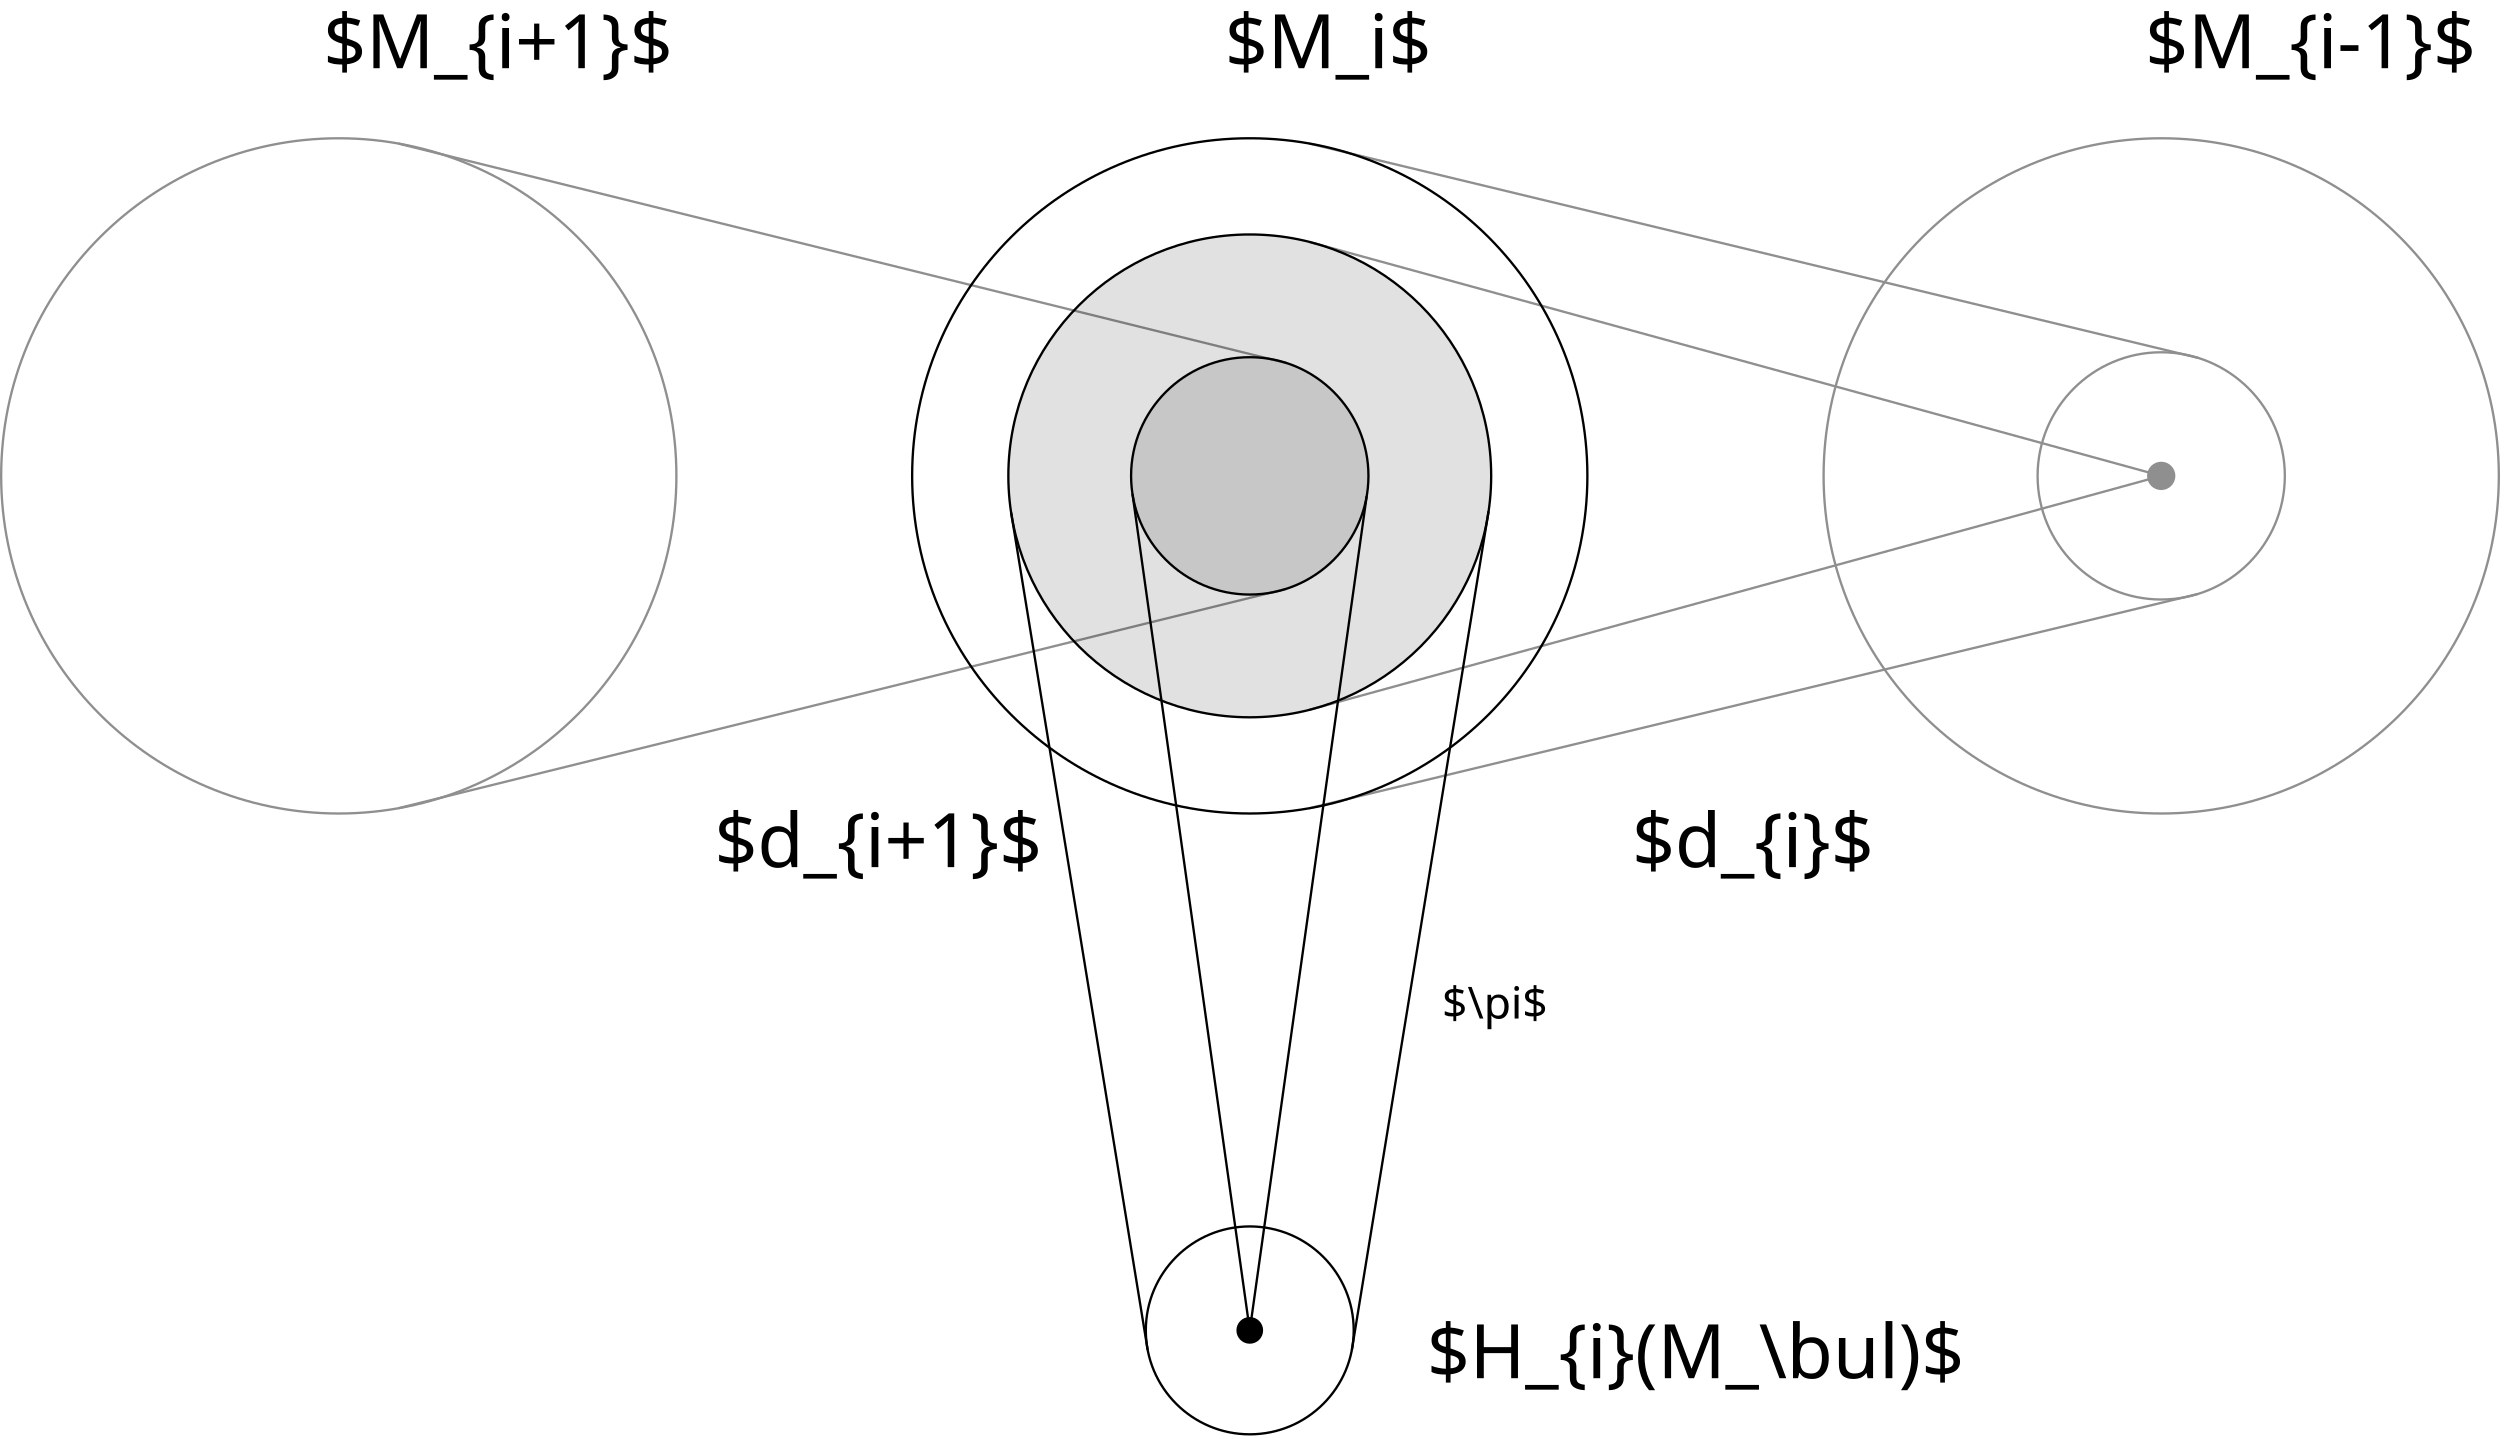
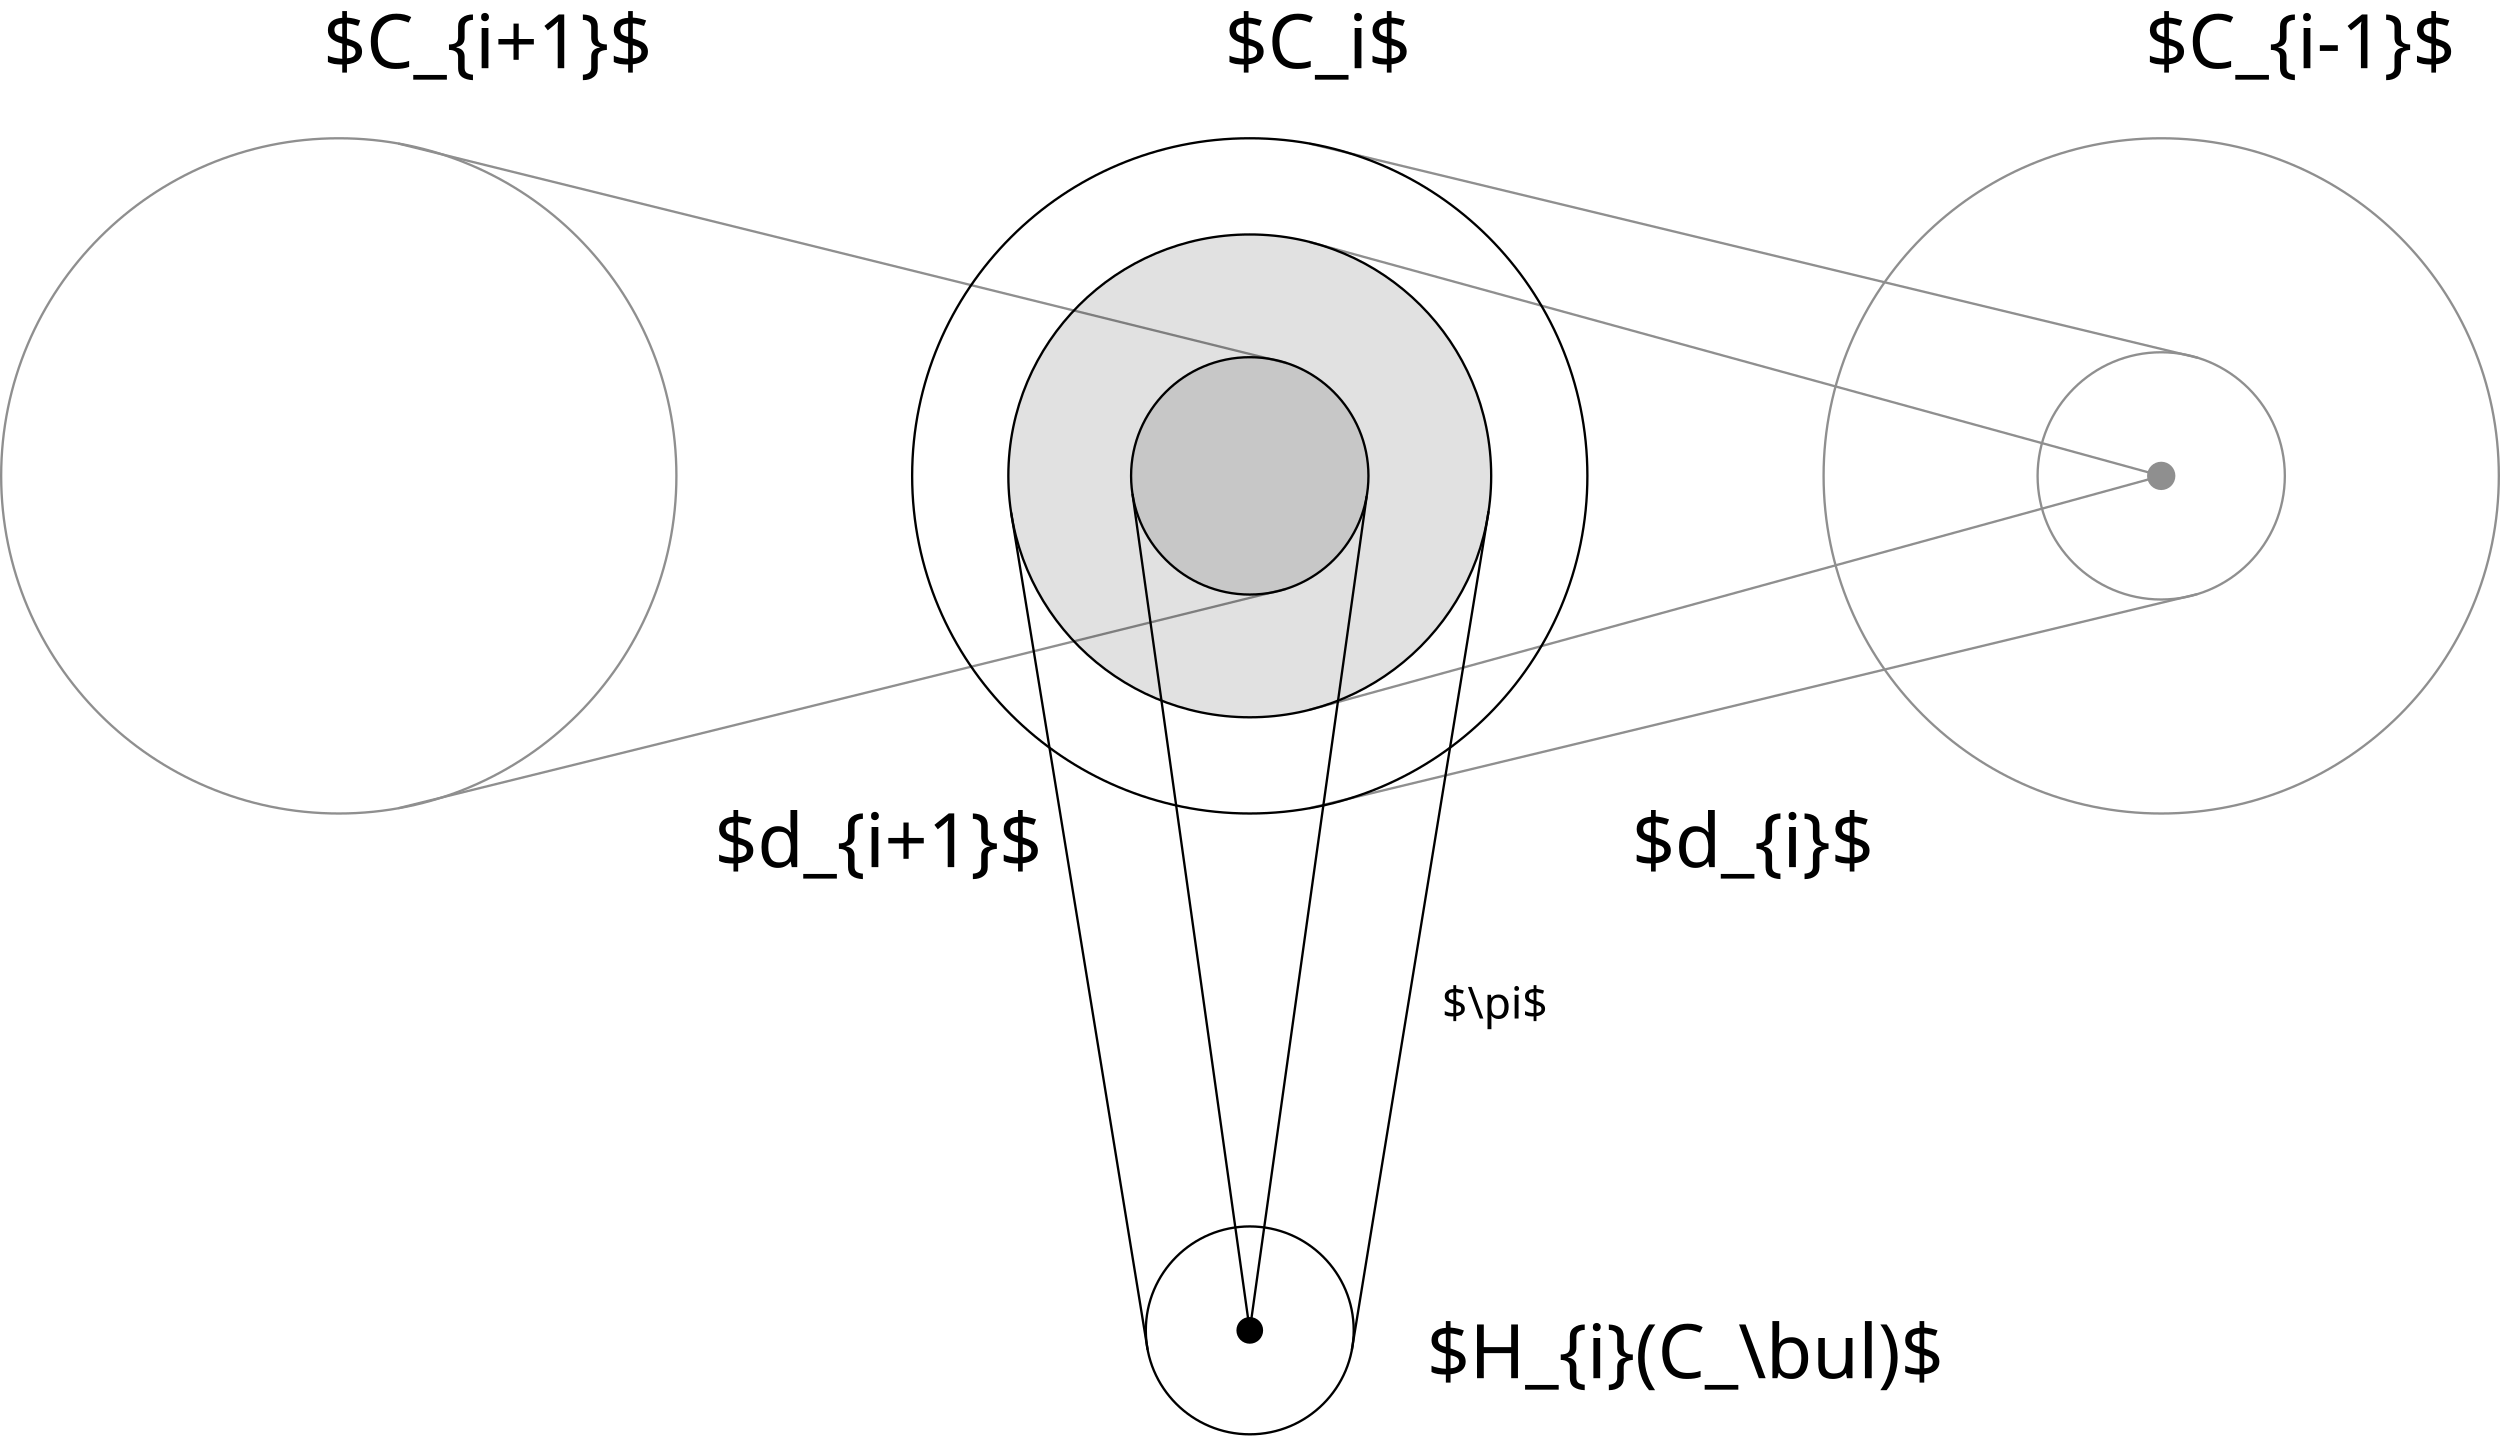
<svg xmlns="http://www.w3.org/2000/svg" width="149.793mm" height="86.01mm" viewBox="0 0 149.793 86.01" version="1.1" id="svg8">
  <defs id="defs2" />
  <g id="layer1" transform="translate(72.42448,-223.3956)">
    <circle r="20.229" cy="251.909" cx="2.458" id="circle1102" style="color:#000000;overflow:visible;opacity:1;vector-effect:none;fill:none;fill-opacity:1;stroke:#000000;stroke-width:0.14;stroke-linecap:butt;stroke-linejoin:round;stroke-miterlimit:4;stroke-dasharray:none;stroke-dashoffset:0;stroke-opacity:1;marker-start:none;marker-end:none" />
    <circle style="color:#000000;overflow:visible;opacity:1;vector-effect:none;fill:#000000;fill-opacity:0.12;stroke:#000000;stroke-width:0.14;stroke-linecap:butt;stroke-linejoin:round;stroke-miterlimit:4;stroke-dasharray:none;stroke-dashoffset:0;stroke-opacity:1;marker-start:none;marker-end:none" id="circle1108" cx="2.458" cy="251.909" r="14.465" />
    <circle r="7.111" cy="251.909" cx="2.458" id="circle1110" style="color:#000000;overflow:visible;opacity:1;vector-effect:none;fill:#000000;fill-opacity:0.12;stroke:#000000;stroke-width:0.14;stroke-linecap:butt;stroke-linejoin:round;stroke-miterlimit:4;stroke-dasharray:none;stroke-dashoffset:0;stroke-opacity:1;marker-start:none;marker-end:none" />
    <g id="g885" style="opacity:0.44" transform="translate(-81.1545,21.15949)">
      <circle r="20.229" cy="230.75" cx="29.029" id="path1100" style="color:#000000;overflow:visible;opacity:1;vector-effect:none;fill:none;fill-opacity:1;stroke:#000000;stroke-width:0.14;stroke-linecap:butt;stroke-linejoin:round;stroke-miterlimit:4;stroke-dasharray:none;stroke-dashoffset:0;stroke-opacity:1;marker-start:none;marker-end:none" />
      <path id="path1112" d="m 32.589,210.837 53.264,13.164" style="color:#000000;overflow:visible;opacity:1;vector-effect:none;fill:none;fill-opacity:1;stroke:#000000;stroke-width:0.14;stroke-linecap:butt;stroke-linejoin:round;stroke-miterlimit:4;stroke-dasharray:none;stroke-dashoffset:0;stroke-opacity:1;marker-start:none;marker-end:none" />
      <path style="color:#000000;overflow:visible;opacity:1;vector-effect:none;fill:none;fill-opacity:1;stroke:#000000;stroke-width:0.14;stroke-linecap:butt;stroke-linejoin:round;stroke-miterlimit:4;stroke-dasharray:none;stroke-dashoffset:0;stroke-opacity:1;marker-start:none;marker-end:none" d="M 85.773,237.524 32.589,250.663" id="path1114" />
    </g>
    <text id="text1132" xml:space="preserve" style="font-size:4.495px;font-family:'Iosevka Term';-inkscape-font-specification:'Iosevka Term, Normal';fill:#000000;fill-opacity:1;stroke:none;stroke-width:0.265" x="0.959" y="227.482">
-       <tspan id="tspan1130" x="0.959" y="227.482" style="stroke-width:0.265">$M_i$</tspan>
+       <tspan id="tspan1130" x="0.959" y="227.482" style="stroke-width:0.265">$C_i$</tspan>
    </text>
    <text y="227.482" x="-53.059" style="font-size:4.495px;font-family:'Iosevka Term';-inkscape-font-specification:'Iosevka Term, Normal';fill:#000000;fill-opacity:1;stroke:none;stroke-width:0.265" xml:space="preserve" id="text1146">
-       <tspan style="stroke-width:0.265" y="227.482" x="-53.059" id="tspan1144">$M_{i+1}$</tspan>
+       <tspan style="stroke-width:0.265" y="227.482" x="-53.059" id="tspan1144">$C_{i+1}$</tspan>
    </text>
    <text id="text1150" xml:space="preserve" style="font-size:4.495px;font-family:'Iosevka Term';-inkscape-font-specification:'Iosevka Term, Normal';fill:#000000;fill-opacity:1;stroke:none;stroke-width:0.265" x="-29.618" y="275.353">
      <tspan id="tspan1148" x="-29.618" y="275.353" style="stroke-width:0.265">$d_{i+1}$</tspan>
    </text>
    <text y="227.482" x="56.108" style="font-size:4.495px;font-family:'Iosevka Term';-inkscape-font-specification:'Iosevka Term, Normal';fill:#000000;fill-opacity:1;stroke:none;stroke-width:0.265" xml:space="preserve" id="text1164">
-       <tspan style="stroke-width:0.265" y="227.482" x="56.108" id="tspan1162">$M_{i-1}$</tspan>
+       <tspan style="stroke-width:0.265" y="227.482" x="56.108" id="tspan1162">$C_{i-1}$</tspan>
    </text>
    <text y="275.353" x="25.36" style="font-size:4.495px;font-family:'Iosevka Term';-inkscape-font-specification:'Iosevka Term, Normal';fill:#000000;fill-opacity:1;stroke:none;stroke-width:0.265" xml:space="preserve" id="text1180">
      <tspan style="stroke-width:0.265" y="275.353" x="25.36" id="tspan1178">$d_{i}$</tspan>
    </text>
    <g id="g894" style="opacity:0.44" transform="translate(-81.1545,21.15949)">
      <circle r="20.229" cy="230.75" cx="138.224" id="circle1104" style="color:#000000;overflow:visible;opacity:1;vector-effect:none;fill:none;fill-opacity:1;stroke:#000000;stroke-width:0.14;stroke-linecap:butt;stroke-linejoin:round;stroke-miterlimit:4;stroke-dasharray:none;stroke-dashoffset:0;stroke-opacity:1;marker-start:none;marker-end:none" />
      <circle r="0.849" cy="230.75" cx="138.224" style="fill:#000000;stroke:none;stroke-width:1" id="path1170" />
      <circle r="7.407" cy="230.75" cx="138.224" id="circle1172" style="color:#000000;overflow:visible;opacity:1;vector-effect:none;fill:none;fill-opacity:1;stroke:#000000;stroke-width:0.14;stroke-linecap:butt;stroke-linejoin:round;stroke-miterlimit:4;stroke-dasharray:none;stroke-dashoffset:0;stroke-opacity:1;marker-start:none;marker-end:none" />
      <path style="color:#000000;overflow:visible;opacity:1;vector-effect:none;fill:none;fill-opacity:1;stroke:#000000;stroke-width:0.14;stroke-linecap:butt;stroke-linejoin:round;stroke-miterlimit:4;stroke-dasharray:none;stroke-dashoffset:0;stroke-opacity:1;marker-start:none;marker-end:none" d="m 87.172,210.837 53.253,12.84" id="path1174" />
      <path id="path1176" d="M 140.387,237.834 87.172,250.663" style="color:#000000;overflow:visible;opacity:1;vector-effect:none;fill:none;fill-opacity:1;stroke:#000000;stroke-width:0.14;stroke-linecap:butt;stroke-linejoin:round;stroke-miterlimit:4;stroke-dasharray:none;stroke-dashoffset:0;stroke-opacity:1;marker-start:none;marker-end:none" />
      <path id="path1184" d="m 87.172,216.73 51.052,14.02" style="color:#000000;overflow:visible;opacity:1;vector-effect:none;fill:none;fill-opacity:1;stroke:#000000;stroke-width:0.14;stroke-linecap:butt;stroke-linejoin:round;stroke-miterlimit:4;stroke-dasharray:none;stroke-dashoffset:0;stroke-opacity:1;marker-start:none;marker-end:none" />
      <path style="color:#000000;overflow:visible;opacity:1;vector-effect:none;fill:none;fill-opacity:1;stroke:#000000;stroke-width:0.14;stroke-linecap:butt;stroke-linejoin:round;stroke-miterlimit:4;stroke-dasharray:none;stroke-dashoffset:0;stroke-opacity:1;marker-start:none;marker-end:none" d="M 138.224,230.75 87.172,244.77" id="path1186" />
    </g>
    <circle id="path878" style="fill:#000000;stroke:none;stroke-width:1" cx="2.458" cy="303.108" r="0.8" />
    <path style="color:#000000;overflow:visible;opacity:1;vector-effect:none;fill:none;fill-opacity:1;stroke:#000000;stroke-width:0.14;stroke-linecap:butt;stroke-linejoin:round;stroke-miterlimit:4;stroke-dasharray:none;stroke-dashoffset:0;stroke-opacity:1;marker-start:none;marker-end:none" d="m 2.458,303.108 7.006,-49.984" id="path896" />
    <path id="path908" d="m 2.458,303.108 -7.022,-50.08" style="color:#000000;overflow:visible;opacity:1;vector-effect:none;fill:none;fill-opacity:1;stroke:#000000;stroke-width:0.14;stroke-linecap:round;stroke-linejoin:round;stroke-miterlimit:4;stroke-dasharray:none;stroke-dashoffset:0;stroke-opacity:1;marker-start:none;marker-end:none" />
    <circle style="color:#000000;overflow:visible;opacity:1;vector-effect:none;fill:none;fill-opacity:1;stroke:#000000;stroke-width:0.14;stroke-linecap:butt;stroke-linejoin:round;stroke-miterlimit:4;stroke-dasharray:none;stroke-dashoffset:0;stroke-opacity:1;marker-start:none;marker-end:none" id="path910" cx="2.458" cy="303.108" r="6.228" />
    <path id="path912" d="M 8.575,304.276 16.767,254.026" style="color:#000000;overflow:visible;opacity:1;vector-effect:none;fill:none;fill-opacity:1;stroke:#000000;stroke-width:0.14;stroke-linecap:butt;stroke-linejoin:round;stroke-miterlimit:4;stroke-dasharray:none;stroke-dashoffset:0;stroke-opacity:1;marker-start:none;marker-end:none" />
    <path style="color:#000000;overflow:visible;opacity:1;vector-effect:none;fill:none;fill-opacity:1;stroke:#000000;stroke-width:0.14;stroke-linecap:butt;stroke-linejoin:round;stroke-miterlimit:4;stroke-dasharray:none;stroke-dashoffset:0;stroke-opacity:1;marker-start:none;marker-end:none" d="M -3.66,304.276 -11.839,254.108" id="path914" />
    <text y="305.975" x="13.066" style="font-size:4.495px;font-family:'Iosevka Term';-inkscape-font-specification:'Iosevka Term, Normal';fill:#000000;fill-opacity:1;stroke:none;stroke-width:0.265" xml:space="preserve" id="text918">
-       <tspan style="stroke-width:0.265" y="305.975" x="13.066" id="tspan916">$H_{i}(M_\bul)$</tspan>
+       <tspan style="stroke-width:0.265" y="305.975" x="13.066" id="tspan916">$H_{i}(C_\bul)$</tspan>
    </text>
    <text id="text922" xml:space="preserve" style="font-size:2.646px;font-family:'Iosevka Term';-inkscape-font-specification:'Iosevka Term, Normal';fill:#000000;fill-opacity:1;stroke:none;stroke-width:0.265" y="284.424" x="13.985">
      <tspan id="tspan920" x="13.985" y="284.424" style="stroke-width:0.265">$\pi$</tspan>
    </text>
  </g>
</svg>
